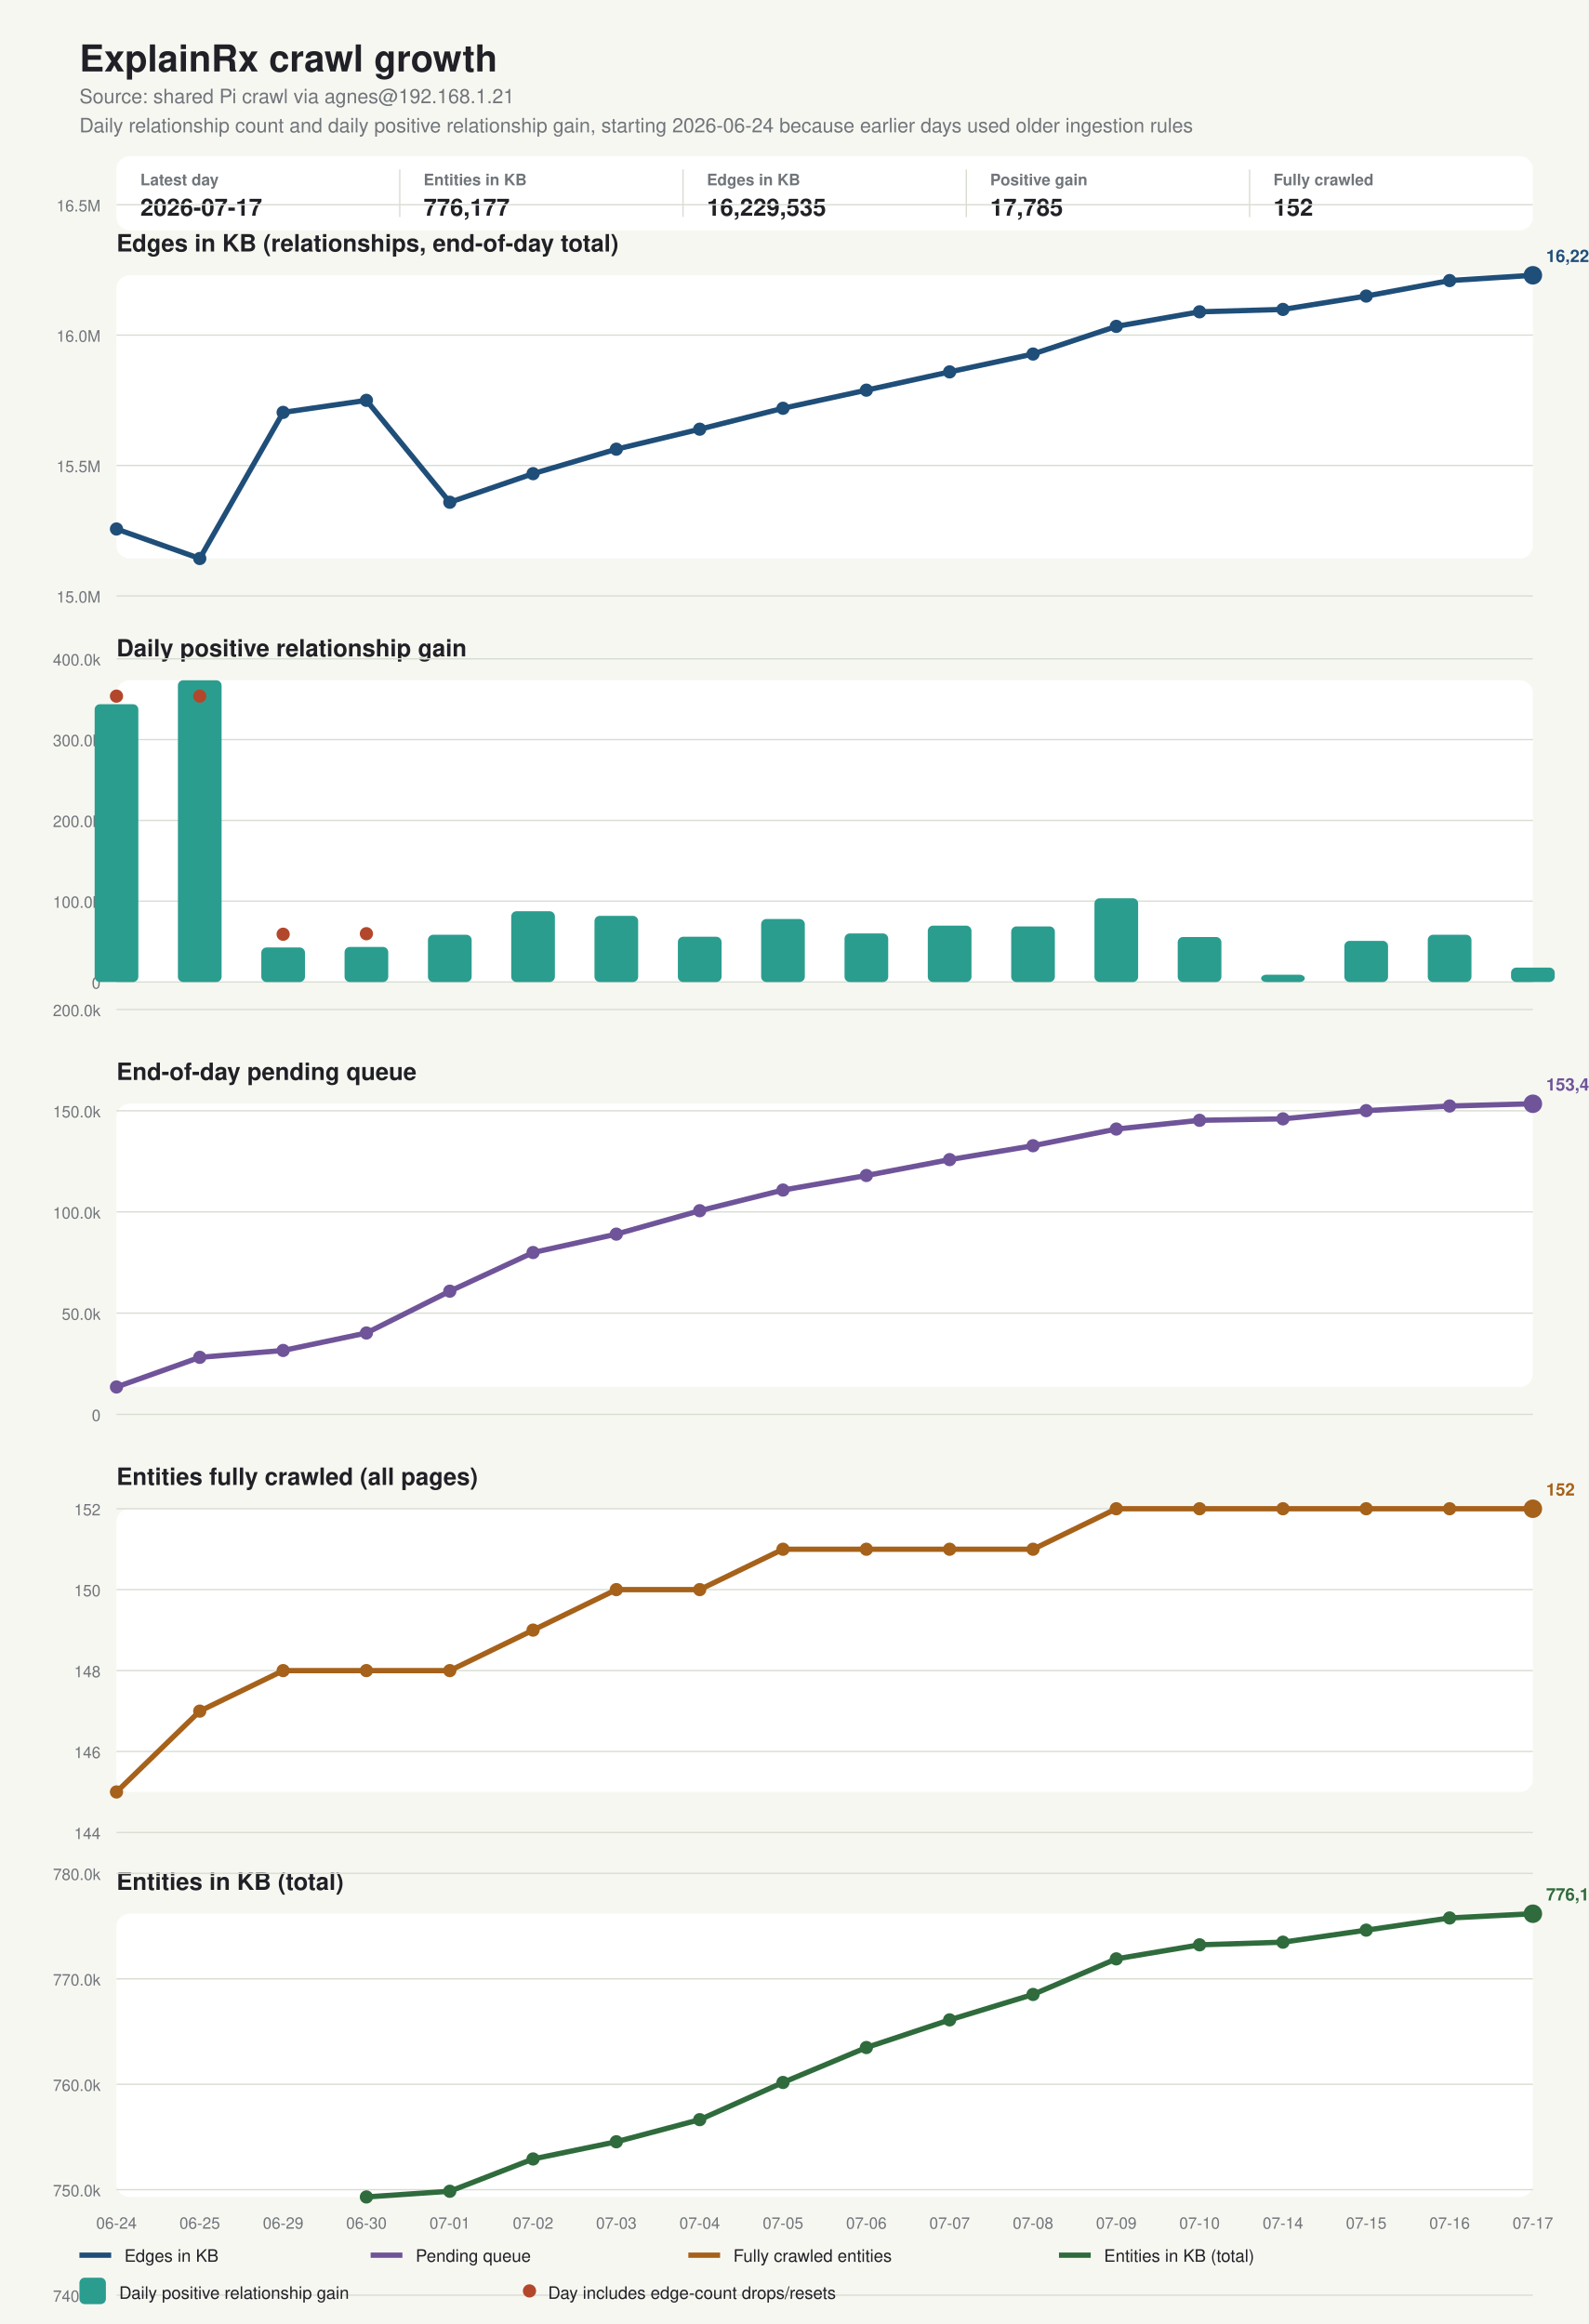
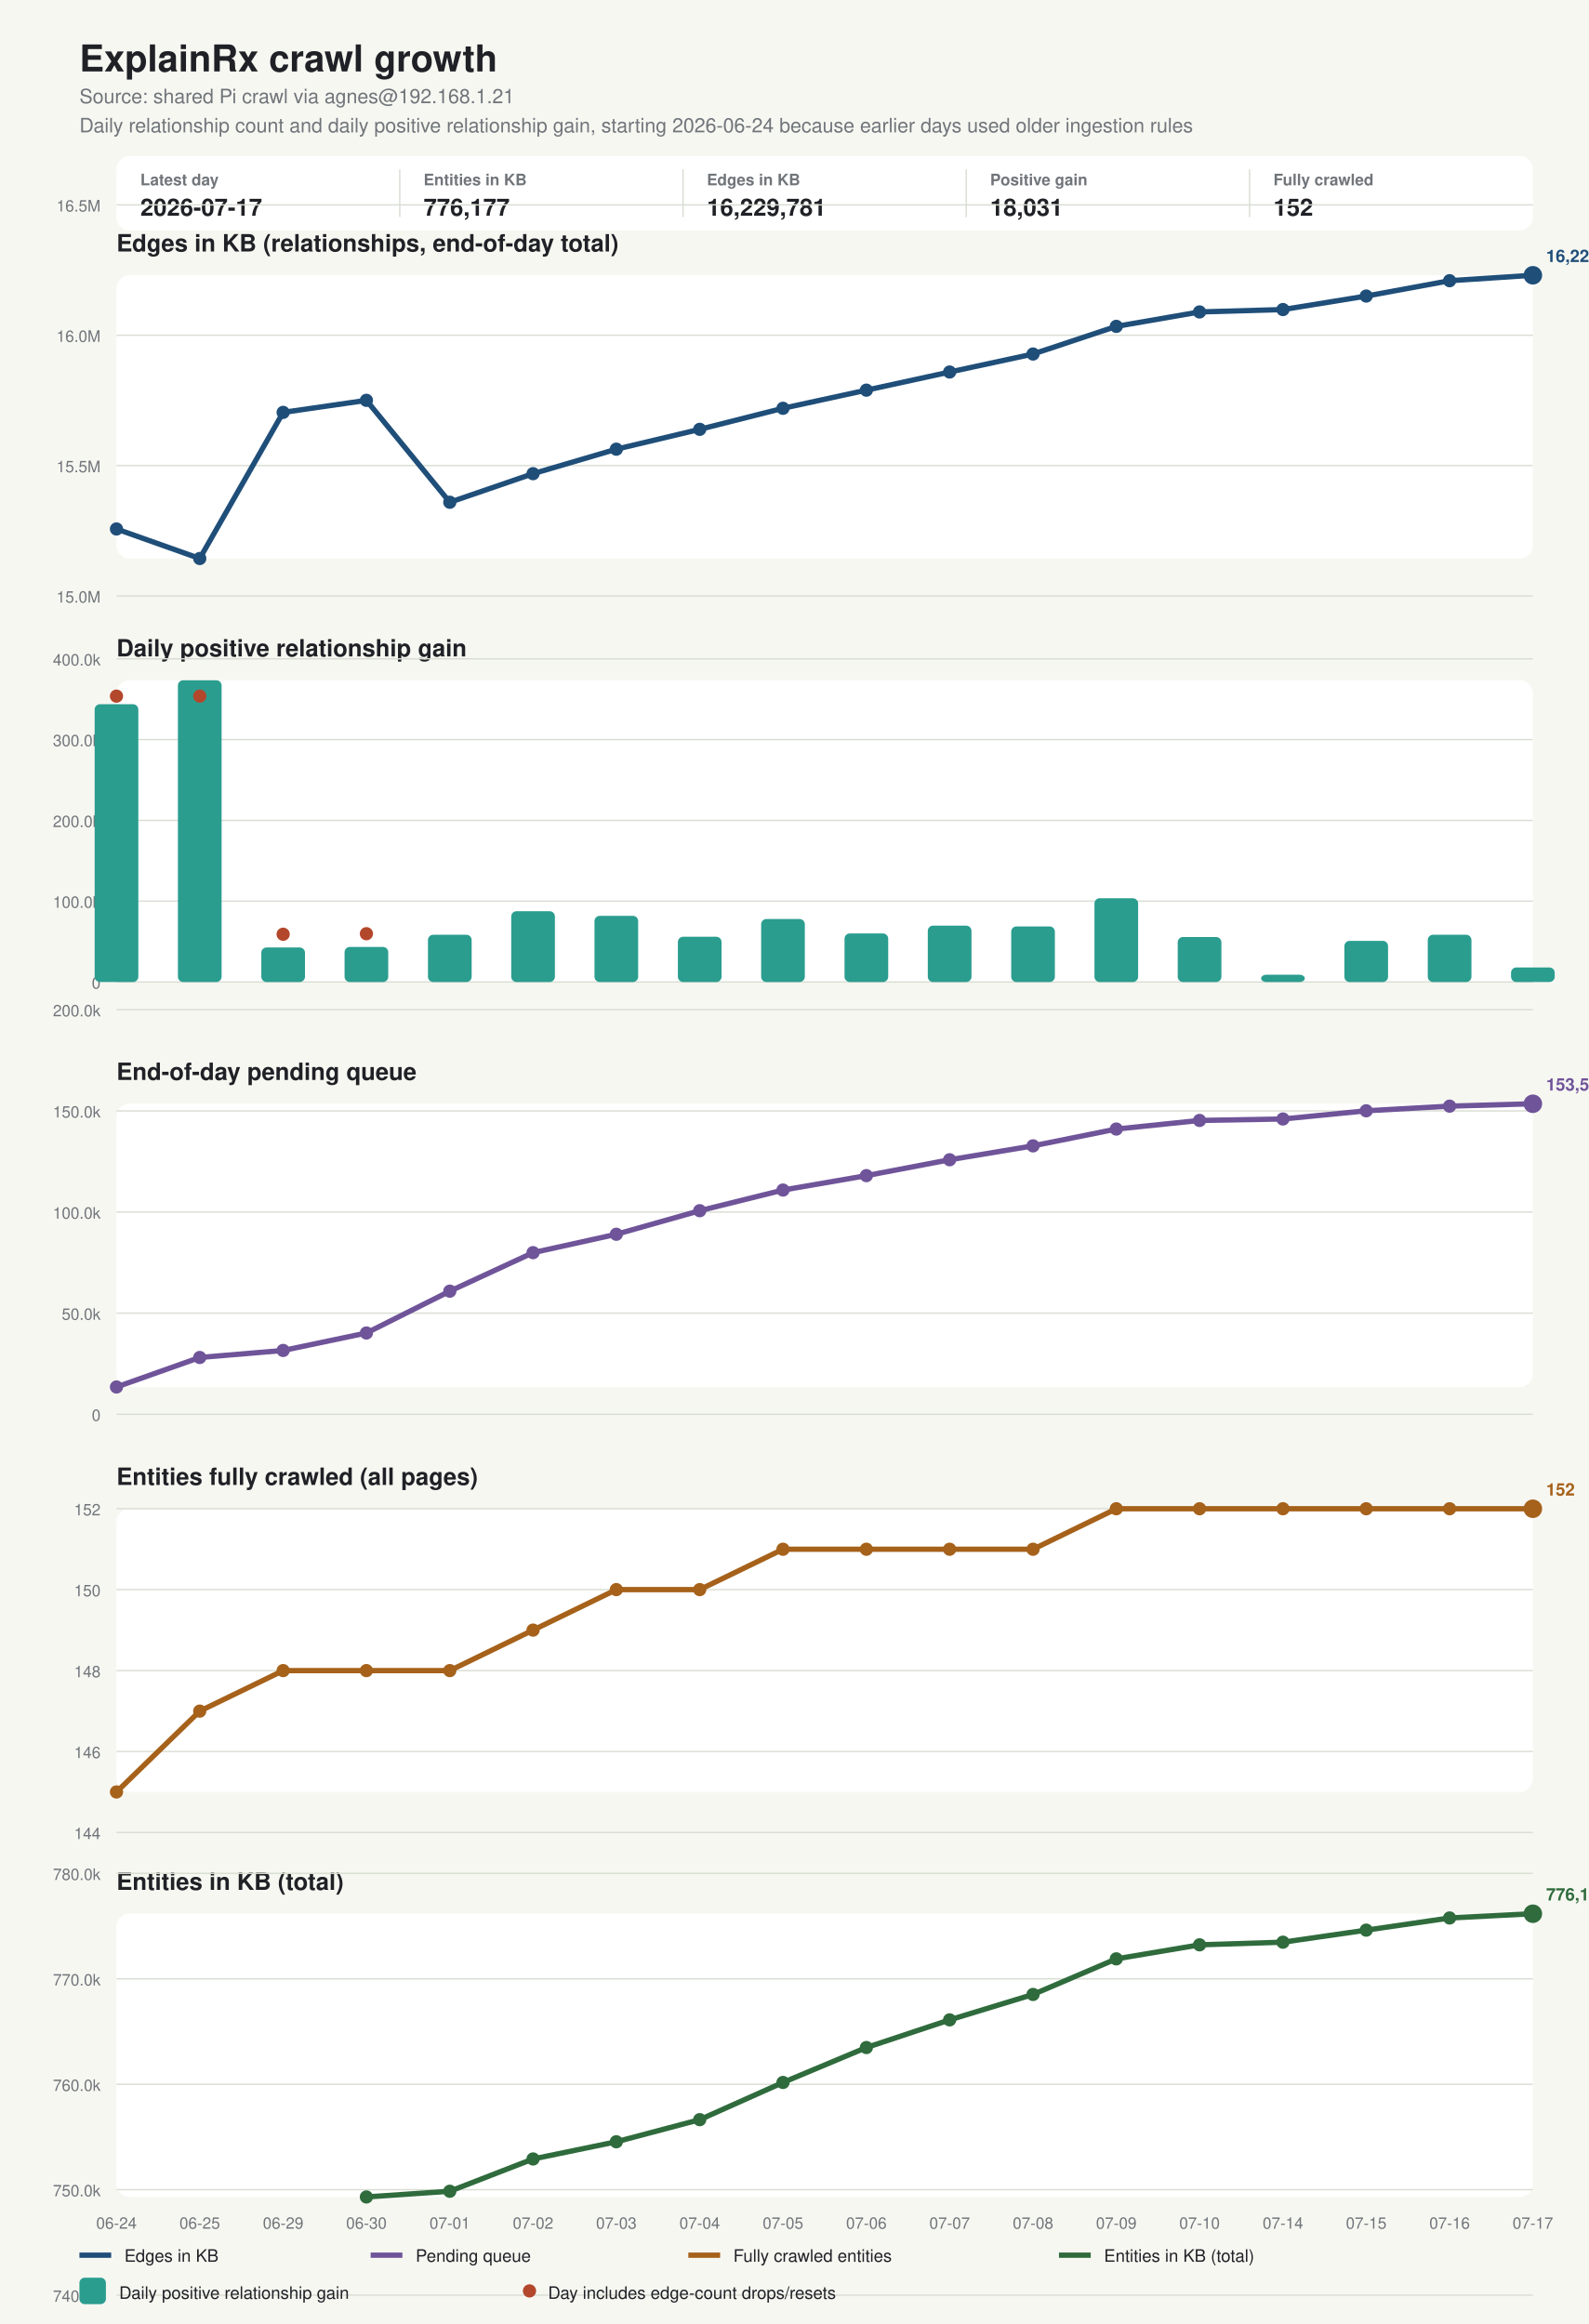
<svg xmlns="http://www.w3.org/2000/svg" width="1200" height="1756" viewBox="0 0 1200 1756">
  <rect width="100%" height="100%" fill="#f7f7f2" />
  <text x="60" y="54" font-family="Helvetica, Arial, sans-serif" font-size="28" font-weight="700" fill="#202126">ExplainRx crawl growth</text>
  <text x="60" y="78" font-family="Helvetica, Arial, sans-serif" font-size="15" fill="#70757a">Source: shared Pi crawl via agnes@192.168.1.21</text>
  <text x="60" y="100" font-family="Helvetica, Arial, sans-serif" font-size="15" fill="#70757a">Daily relationship count and daily positive relationship gain, starting 2026-06-24 because earlier days used older ingestion rules</text>
  <rect x="88" y="118" width="1070" height="56" fill="#ffffff" rx="10" />
  <rect x="88" y="208" width="1070" height="214" fill="#ffffff" rx="10" />
  <rect x="88" y="514" width="1070" height="228" fill="#ffffff" rx="10" />
  <rect x="88" y="834" width="1070" height="214" fill="#ffffff" rx="10" />
  <rect x="88" y="1140" width="1070" height="214" fill="#ffffff" rx="10" />
  <rect x="88" y="1446" width="1070" height="214" fill="#ffffff" rx="10" />
  <text x="88" y="190" font-family="Helvetica, Arial, sans-serif" font-size="18" font-weight="700" fill="#202126">Edges in KB (relationships, end-of-day total)</text>
  <text x="88" y="496" font-family="Helvetica, Arial, sans-serif" font-size="18" font-weight="700" fill="#202126">Daily positive relationship gain</text>
  <text x="88" y="816" font-family="Helvetica, Arial, sans-serif" font-size="18" font-weight="700" fill="#202126">End-of-day pending queue</text>
  <text x="88" y="1122" font-family="Helvetica, Arial, sans-serif" font-size="18" font-weight="700" fill="#202126">Entities fully crawled (all pages)</text>
  <text x="88" y="1428" font-family="Helvetica, Arial, sans-serif" font-size="18" font-weight="700" fill="#202126">Entities in KB (total)</text>
  <text x="106.0" y="140" font-family="Helvetica, Arial, sans-serif" font-size="12" font-weight="700" fill="#70757a">Latest day</text>
  <text x="106.0" y="163" font-family="Helvetica, Arial, sans-serif" font-size="18" font-weight="700" fill="#202126">2026-07-17</text>
  <line x1="302.0" y1="128" x2="302.0" y2="164" stroke="#d8ddd2" stroke-width="1" />
  <text x="320.0" y="140" font-family="Helvetica, Arial, sans-serif" font-size="12" font-weight="700" fill="#70757a">Entities in KB</text>
  <text x="320.0" y="163" font-family="Helvetica, Arial, sans-serif" font-size="18" font-weight="700" fill="#202126">776,177</text>
  <line x1="516.0" y1="128" x2="516.0" y2="164" stroke="#d8ddd2" stroke-width="1" />
  <text x="534.0" y="140" font-family="Helvetica, Arial, sans-serif" font-size="12" font-weight="700" fill="#70757a">Edges in KB</text>
-   <text x="534.0" y="163" font-family="Helvetica, Arial, sans-serif" font-size="18" font-weight="700" fill="#202126">16,229,535</text>
+   <text x="534.0" y="163" font-family="Helvetica, Arial, sans-serif" font-size="18" font-weight="700" fill="#202126">16,229,781</text>
  <line x1="730.0" y1="128" x2="730.0" y2="164" stroke="#d8ddd2" stroke-width="1" />
  <text x="748.0" y="140" font-family="Helvetica, Arial, sans-serif" font-size="12" font-weight="700" fill="#70757a">Positive gain</text>
-   <text x="748.0" y="163" font-family="Helvetica, Arial, sans-serif" font-size="18" font-weight="700" fill="#202126">17,785</text>
+   <text x="748.0" y="163" font-family="Helvetica, Arial, sans-serif" font-size="18" font-weight="700" fill="#202126">18,031</text>
  <line x1="944.0" y1="128" x2="944.0" y2="164" stroke="#d8ddd2" stroke-width="1" />
  <text x="962.0" y="140" font-family="Helvetica, Arial, sans-serif" font-size="12" font-weight="700" fill="#70757a">Fully crawled</text>
  <text x="962.0" y="163" font-family="Helvetica, Arial, sans-serif" font-size="18" font-weight="700" fill="#202126">152</text>
  <line x1="88" y1="450.3" x2="1158" y2="450.3" stroke="#d8ddd2" stroke-width="1" />
  <text x="76" y="455.3" text-anchor="end" font-family="Helvetica, Arial, sans-serif" font-size="12" fill="#70757a">15.0M</text>
-   <line x1="88" y1="351.7" x2="1158" y2="351.7" stroke="#d8ddd2" stroke-width="1" />
-   <text x="76" y="356.7" text-anchor="end" font-family="Helvetica, Arial, sans-serif" font-size="12" fill="#70757a">15.5M</text>
-   <line x1="88" y1="253.2" x2="1158" y2="253.2" stroke="#d8ddd2" stroke-width="1" />
-   <text x="76" y="258.2" text-anchor="end" font-family="Helvetica, Arial, sans-serif" font-size="12" fill="#70757a">16.0M</text>
-   <line x1="88" y1="154.7" x2="1158" y2="154.7" stroke="#d8ddd2" stroke-width="1" />
-   <text x="76" y="159.7" text-anchor="end" font-family="Helvetica, Arial, sans-serif" font-size="12" fill="#70757a">16.5M</text>
+   <line x1="88" y1="351.8" x2="1158" y2="351.8" stroke="#d8ddd2" stroke-width="1" />
+   <text x="76" y="356.8" text-anchor="end" font-family="Helvetica, Arial, sans-serif" font-size="12" fill="#70757a">15.5M</text>
+   <line x1="88" y1="253.3" x2="1158" y2="253.3" stroke="#d8ddd2" stroke-width="1" />
+   <text x="76" y="258.3" text-anchor="end" font-family="Helvetica, Arial, sans-serif" font-size="12" fill="#70757a">16.0M</text>
+   <line x1="88" y1="154.8" x2="1158" y2="154.8" stroke="#d8ddd2" stroke-width="1" />
+   <text x="76" y="159.8" text-anchor="end" font-family="Helvetica, Arial, sans-serif" font-size="12" fill="#70757a">16.5M</text>
  <line x1="88" y1="742.0" x2="1158" y2="742.0" stroke="#d8ddd2" stroke-width="1" />
  <text x="76" y="747.0" text-anchor="end" font-family="Helvetica, Arial, sans-serif" font-size="12" fill="#70757a">0</text>
  <line x1="88" y1="680.9" x2="1158" y2="680.9" stroke="#d8ddd2" stroke-width="1" />
  <text x="76" y="685.9" text-anchor="end" font-family="Helvetica, Arial, sans-serif" font-size="12" fill="#70757a">100.0k</text>
  <line x1="88" y1="619.9" x2="1158" y2="619.9" stroke="#d8ddd2" stroke-width="1" />
  <text x="76" y="624.9" text-anchor="end" font-family="Helvetica, Arial, sans-serif" font-size="12" fill="#70757a">200.0k</text>
  <line x1="88" y1="558.8" x2="1158" y2="558.8" stroke="#d8ddd2" stroke-width="1" />
  <text x="76" y="563.8" text-anchor="end" font-family="Helvetica, Arial, sans-serif" font-size="12" fill="#70757a">300.0k</text>
  <line x1="88" y1="497.8" x2="1158" y2="497.8" stroke="#d8ddd2" stroke-width="1" />
  <text x="76" y="502.8" text-anchor="end" font-family="Helvetica, Arial, sans-serif" font-size="12" fill="#70757a">400.0k</text>
-   <line x1="88" y1="1068.7" x2="1158" y2="1068.7" stroke="#d8ddd2" stroke-width="1" />
-   <text x="76" y="1073.7" text-anchor="end" font-family="Helvetica, Arial, sans-serif" font-size="12" fill="#70757a">0</text>
+   <line x1="88" y1="1068.6" x2="1158" y2="1068.6" stroke="#d8ddd2" stroke-width="1" />
+   <text x="76" y="1073.6" text-anchor="end" font-family="Helvetica, Arial, sans-serif" font-size="12" fill="#70757a">0</text>
  <line x1="88" y1="992.2" x2="1158" y2="992.2" stroke="#d8ddd2" stroke-width="1" />
  <text x="76" y="997.2" text-anchor="end" font-family="Helvetica, Arial, sans-serif" font-size="12" fill="#70757a">50.0k</text>
-   <line x1="88" y1="915.7" x2="1158" y2="915.7" stroke="#d8ddd2" stroke-width="1" />
-   <text x="76" y="920.7" text-anchor="end" font-family="Helvetica, Arial, sans-serif" font-size="12" fill="#70757a">100.0k</text>
-   <line x1="88" y1="839.3" x2="1158" y2="839.3" stroke="#d8ddd2" stroke-width="1" />
-   <text x="76" y="844.3" text-anchor="end" font-family="Helvetica, Arial, sans-serif" font-size="12" fill="#70757a">150.0k</text>
-   <line x1="88" y1="762.8" x2="1158" y2="762.8" stroke="#d8ddd2" stroke-width="1" />
-   <text x="76" y="767.8" text-anchor="end" font-family="Helvetica, Arial, sans-serif" font-size="12" fill="#70757a">200.0k</text>
+   <line x1="88" y1="915.8" x2="1158" y2="915.8" stroke="#d8ddd2" stroke-width="1" />
+   <text x="76" y="920.8" text-anchor="end" font-family="Helvetica, Arial, sans-serif" font-size="12" fill="#70757a">100.0k</text>
+   <line x1="88" y1="839.4" x2="1158" y2="839.4" stroke="#d8ddd2" stroke-width="1" />
+   <text x="76" y="844.4" text-anchor="end" font-family="Helvetica, Arial, sans-serif" font-size="12" fill="#70757a">150.0k</text>
+   <line x1="88" y1="762.9" x2="1158" y2="762.9" stroke="#d8ddd2" stroke-width="1" />
+   <text x="76" y="767.9" text-anchor="end" font-family="Helvetica, Arial, sans-serif" font-size="12" fill="#70757a">200.0k</text>
  <line x1="88" y1="1384.6" x2="1158" y2="1384.6" stroke="#d8ddd2" stroke-width="1" />
  <text x="76" y="1389.6" text-anchor="end" font-family="Helvetica, Arial, sans-serif" font-size="12" fill="#70757a">144</text>
  <line x1="88" y1="1323.4" x2="1158" y2="1323.4" stroke="#d8ddd2" stroke-width="1" />
  <text x="76" y="1328.4" text-anchor="end" font-family="Helvetica, Arial, sans-serif" font-size="12" fill="#70757a">146</text>
  <line x1="88" y1="1262.3" x2="1158" y2="1262.3" stroke="#d8ddd2" stroke-width="1" />
  <text x="76" y="1267.3" text-anchor="end" font-family="Helvetica, Arial, sans-serif" font-size="12" fill="#70757a">148</text>
  <line x1="88" y1="1201.1" x2="1158" y2="1201.1" stroke="#d8ddd2" stroke-width="1" />
  <text x="76" y="1206.1" text-anchor="end" font-family="Helvetica, Arial, sans-serif" font-size="12" fill="#70757a">150</text>
  <line x1="88" y1="1140.0" x2="1158" y2="1140.0" stroke="#d8ddd2" stroke-width="1" />
  <text x="76" y="1145.0" text-anchor="end" font-family="Helvetica, Arial, sans-serif" font-size="12" fill="#70757a">152</text>
  <line x1="88" y1="1734.2" x2="1158" y2="1734.2" stroke="#d8ddd2" stroke-width="1" />
  <text x="76" y="1739.2" text-anchor="end" font-family="Helvetica, Arial, sans-serif" font-size="12" fill="#70757a">740.0k</text>
  <line x1="88" y1="1654.5" x2="1158" y2="1654.5" stroke="#d8ddd2" stroke-width="1" />
  <text x="76" y="1659.5" text-anchor="end" font-family="Helvetica, Arial, sans-serif" font-size="12" fill="#70757a">750.0k</text>
  <line x1="88" y1="1574.9" x2="1158" y2="1574.9" stroke="#d8ddd2" stroke-width="1" />
  <text x="76" y="1579.9" text-anchor="end" font-family="Helvetica, Arial, sans-serif" font-size="12" fill="#70757a">760.0k</text>
  <line x1="88" y1="1495.2" x2="1158" y2="1495.2" stroke="#d8ddd2" stroke-width="1" />
  <text x="76" y="1500.2" text-anchor="end" font-family="Helvetica, Arial, sans-serif" font-size="12" fill="#70757a">770.0k</text>
  <line x1="88" y1="1415.5" x2="1158" y2="1415.5" stroke="#d8ddd2" stroke-width="1" />
  <text x="76" y="1420.5" text-anchor="end" font-family="Helvetica, Arial, sans-serif" font-size="12" fill="#70757a">780.0k</text>
-   <path d="M 88.0 399.7 L 150.9 422.0 L 213.9 311.6 L 276.8 302.5 L 339.8 379.5 L 402.7 357.9 L 465.6 339.4 L 528.6 324.3 L 591.5 308.5 L 654.5 294.8 L 717.4 281.0 L 780.4 267.5 L 843.3 246.6 L 906.2 235.6 L 969.2 233.8 L 1032.1 223.7 L 1095.1 212.0 L 1158.0 208.0" fill="none" stroke="#1f4e79" stroke-width="4" stroke-linecap="round" stroke-linejoin="round" />
+   <path d="M 88.0 399.7 L 150.9 422.0 L 213.9 311.6 L 276.8 302.5 L 339.8 379.5 L 402.7 357.9 L 465.6 339.4 L 528.6 324.4 L 591.5 308.5 L 654.5 294.8 L 717.4 281.1 L 780.4 267.5 L 843.3 246.6 L 906.2 235.7 L 969.2 233.9 L 1032.1 223.7 L 1095.1 212.1 L 1158.0 208.0" fill="none" stroke="#1f4e79" stroke-width="4" stroke-linecap="round" stroke-linejoin="round" />
  <circle cx="88.0" cy="399.7" r="5" fill="#1f4e79" />
  <circle cx="150.9" cy="422.0" r="5" fill="#1f4e79" />
  <circle cx="213.9" cy="311.6" r="5" fill="#1f4e79" />
  <circle cx="276.8" cy="302.5" r="5" fill="#1f4e79" />
  <circle cx="339.8" cy="379.5" r="5" fill="#1f4e79" />
  <circle cx="402.7" cy="357.9" r="5" fill="#1f4e79" />
  <circle cx="465.6" cy="339.4" r="5" fill="#1f4e79" />
-   <circle cx="528.6" cy="324.3" r="5" fill="#1f4e79" />
+   <circle cx="528.6" cy="324.4" r="5" fill="#1f4e79" />
  <circle cx="591.5" cy="308.5" r="5" fill="#1f4e79" />
  <circle cx="654.5" cy="294.8" r="5" fill="#1f4e79" />
-   <circle cx="717.4" cy="281.0" r="5" fill="#1f4e79" />
+   <circle cx="717.4" cy="281.1" r="5" fill="#1f4e79" />
  <circle cx="780.4" cy="267.5" r="5" fill="#1f4e79" />
  <circle cx="843.3" cy="246.6" r="5" fill="#1f4e79" />
-   <circle cx="906.2" cy="235.6" r="5" fill="#1f4e79" />
-   <circle cx="969.2" cy="233.8" r="5" fill="#1f4e79" />
+   <circle cx="906.2" cy="235.7" r="5" fill="#1f4e79" />
+   <circle cx="969.2" cy="233.9" r="5" fill="#1f4e79" />
  <circle cx="1032.1" cy="223.7" r="5" fill="#1f4e79" />
-   <circle cx="1095.1" cy="212.0" r="5" fill="#1f4e79" />
+   <circle cx="1095.1" cy="212.1" r="5" fill="#1f4e79" />
  <circle cx="1158.0" cy="208.0" r="7" fill="#1f4e79" />
-   <text x="1168.0" y="198.0" font-family="Helvetica, Arial, sans-serif" font-size="13" font-weight="700" fill="#1f4e79">16,229,535</text>
+   <text x="1168.0" y="198.0" font-family="Helvetica, Arial, sans-serif" font-size="13" font-weight="700" fill="#1f4e79">16,229,781</text>
  <rect x="71.5" y="532.1" width="33" height="209.9" rx="4" fill="#2a9d8f" />
  <circle cx="88.0" cy="526.0" r="5" fill="#b3472c" />
  <rect x="134.4" y="514.0" width="33" height="228.0" rx="4" fill="#2a9d8f" />
  <circle cx="150.9" cy="526.0" r="5" fill="#b3472c" />
  <rect x="197.4" y="715.9" width="33" height="26.1" rx="4" fill="#2a9d8f" />
  <circle cx="213.9" cy="705.9" r="5" fill="#b3472c" />
  <rect x="260.3" y="715.5" width="33" height="26.5" rx="4" fill="#2a9d8f" />
  <circle cx="276.8" cy="705.5" r="5" fill="#b3472c" />
  <rect x="323.3" y="706.3" width="33" height="35.7" rx="4" fill="#2a9d8f" />
  <rect x="386.2" y="688.5" width="33" height="53.5" rx="4" fill="#2a9d8f" />
  <rect x="449.1" y="692.0" width="33" height="50.0" rx="4" fill="#2a9d8f" />
  <rect x="512.1" y="707.8" width="33" height="34.2" rx="4" fill="#2a9d8f" />
  <rect x="575.0" y="694.4" width="33" height="47.6" rx="4" fill="#2a9d8f" />
  <rect x="638.0" y="705.3" width="33" height="36.7" rx="4" fill="#2a9d8f" />
  <rect x="700.9" y="699.4" width="33" height="42.6" rx="4" fill="#2a9d8f" />
  <rect x="763.9" y="700.0" width="33" height="42.0" rx="4" fill="#2a9d8f" />
  <rect x="826.8" y="678.7" width="33" height="63.3" rx="4" fill="#2a9d8f" />
  <rect x="889.7" y="708.0" width="33" height="34.0" rx="4" fill="#2a9d8f" />
  <rect x="952.7" y="736.5" width="33" height="5.5" rx="4" fill="#2a9d8f" />
  <rect x="1015.6" y="710.9" width="33" height="31.1" rx="4" fill="#2a9d8f" />
  <rect x="1078.6" y="706.3" width="33" height="35.7" rx="4" fill="#2a9d8f" />
-   <rect x="1141.5" y="731.1" width="33" height="10.9" rx="4" fill="#2a9d8f" />
-   <path d="M 88.0 1048.0 L 150.9 1025.6 L 213.9 1020.4 L 276.8 1007.2 L 339.8 975.6 L 402.7 946.4 L 465.6 932.5 L 528.6 914.8 L 591.5 899.2 L 654.5 888.2 L 717.4 876.2 L 780.4 865.7 L 843.3 853.1 L 906.2 846.5 L 969.2 845.4 L 1032.1 839.2 L 1095.1 835.7 L 1158.0 834.0" fill="none" stroke="#6f5499" stroke-width="4" stroke-linecap="round" stroke-linejoin="round" />
+   <rect x="1141.5" y="731.0" width="33" height="11.0" rx="4" fill="#2a9d8f" />
+   <path d="M 88.0 1048.0 L 150.9 1025.7 L 213.9 1020.4 L 276.8 1007.2 L 339.8 975.6 L 402.7 946.5 L 465.6 932.6 L 528.6 914.8 L 591.5 899.2 L 654.5 888.3 L 717.4 876.3 L 780.4 865.8 L 843.3 853.1 L 906.2 846.6 L 969.2 845.5 L 1032.1 839.3 L 1095.1 835.8 L 1158.0 834.0" fill="none" stroke="#6f5499" stroke-width="4" stroke-linecap="round" stroke-linejoin="round" />
  <circle cx="88.0" cy="1048.0" r="5" fill="#6f5499" />
-   <circle cx="150.9" cy="1025.6" r="5" fill="#6f5499" />
+   <circle cx="150.9" cy="1025.7" r="5" fill="#6f5499" />
  <circle cx="213.9" cy="1020.4" r="5" fill="#6f5499" />
  <circle cx="276.8" cy="1007.2" r="5" fill="#6f5499" />
  <circle cx="339.8" cy="975.6" r="5" fill="#6f5499" />
-   <circle cx="402.7" cy="946.4" r="5" fill="#6f5499" />
-   <circle cx="465.6" cy="932.5" r="5" fill="#6f5499" />
+   <circle cx="402.7" cy="946.5" r="5" fill="#6f5499" />
+   <circle cx="465.6" cy="932.6" r="5" fill="#6f5499" />
  <circle cx="528.6" cy="914.8" r="5" fill="#6f5499" />
  <circle cx="591.5" cy="899.2" r="5" fill="#6f5499" />
-   <circle cx="654.5" cy="888.2" r="5" fill="#6f5499" />
-   <circle cx="717.4" cy="876.2" r="5" fill="#6f5499" />
-   <circle cx="780.4" cy="865.7" r="5" fill="#6f5499" />
+   <circle cx="654.5" cy="888.3" r="5" fill="#6f5499" />
+   <circle cx="717.4" cy="876.3" r="5" fill="#6f5499" />
+   <circle cx="780.4" cy="865.8" r="5" fill="#6f5499" />
  <circle cx="843.3" cy="853.1" r="5" fill="#6f5499" />
-   <circle cx="906.2" cy="846.5" r="5" fill="#6f5499" />
-   <circle cx="969.2" cy="845.4" r="5" fill="#6f5499" />
-   <circle cx="1032.1" cy="839.2" r="5" fill="#6f5499" />
-   <circle cx="1095.1" cy="835.7" r="5" fill="#6f5499" />
+   <circle cx="906.2" cy="846.6" r="5" fill="#6f5499" />
+   <circle cx="969.2" cy="845.5" r="5" fill="#6f5499" />
+   <circle cx="1032.1" cy="839.3" r="5" fill="#6f5499" />
+   <circle cx="1095.1" cy="835.8" r="5" fill="#6f5499" />
  <circle cx="1158.0" cy="834.0" r="7" fill="#6f5499" />
-   <text x="1168.0" y="824.0" font-family="Helvetica, Arial, sans-serif" font-size="13" font-weight="700" fill="#6f5499">153,436</text>
+   <text x="1168.0" y="824.0" font-family="Helvetica, Arial, sans-serif" font-size="13" font-weight="700" fill="#6f5499">153,504</text>
  <path d="M 88.0 1354.0 L 150.9 1292.9 L 213.9 1262.3 L 276.8 1262.3 L 339.8 1262.3 L 402.7 1231.7 L 465.6 1201.1 L 528.6 1201.1 L 591.5 1170.6 L 654.5 1170.6 L 717.4 1170.6 L 780.4 1170.6 L 843.3 1140.0 L 906.2 1140.0 L 969.2 1140.0 L 1032.1 1140.0 L 1095.1 1140.0 L 1158.0 1140.0" fill="none" stroke="#a6611a" stroke-width="4" stroke-linecap="round" stroke-linejoin="round" />
  <circle cx="88.0" cy="1354.0" r="5" fill="#a6611a" />
  <circle cx="150.9" cy="1292.9" r="5" fill="#a6611a" />
  <circle cx="213.9" cy="1262.3" r="5" fill="#a6611a" />
  <circle cx="276.8" cy="1262.3" r="5" fill="#a6611a" />
  <circle cx="339.8" cy="1262.3" r="5" fill="#a6611a" />
  <circle cx="402.7" cy="1231.7" r="5" fill="#a6611a" />
  <circle cx="465.6" cy="1201.1" r="5" fill="#a6611a" />
  <circle cx="528.6" cy="1201.1" r="5" fill="#a6611a" />
  <circle cx="591.5" cy="1170.6" r="5" fill="#a6611a" />
  <circle cx="654.5" cy="1170.6" r="5" fill="#a6611a" />
  <circle cx="717.4" cy="1170.6" r="5" fill="#a6611a" />
  <circle cx="780.4" cy="1170.6" r="5" fill="#a6611a" />
  <circle cx="843.3" cy="1140.0" r="5" fill="#a6611a" />
  <circle cx="906.2" cy="1140.0" r="5" fill="#a6611a" />
  <circle cx="969.2" cy="1140.0" r="5" fill="#a6611a" />
  <circle cx="1032.1" cy="1140.0" r="5" fill="#a6611a" />
  <circle cx="1095.1" cy="1140.0" r="5" fill="#a6611a" />
  <circle cx="1158.0" cy="1140.0" r="7" fill="#a6611a" />
  <text x="1168.0" y="1130.0" font-family="Helvetica, Arial, sans-serif" font-size="13" font-weight="700" fill="#a6611a">152</text>
  <path d="M 276.8 1660.0 L 339.8 1655.7 L 402.7 1631.3 L 465.6 1618.3 L 528.6 1601.6 L 591.5 1573.5 L 654.5 1547.1 L 717.4 1526.2 L 780.4 1507.0 L 843.3 1480.1 L 906.2 1469.5 L 969.2 1467.5 L 1032.1 1458.4 L 1095.1 1449.2 L 1158.0 1446.0" fill="none" stroke="#2f6b3c" stroke-width="4" stroke-linecap="round" stroke-linejoin="round" />
  <circle cx="276.8" cy="1660.0" r="5" fill="#2f6b3c" />
  <circle cx="339.8" cy="1655.7" r="5" fill="#2f6b3c" />
  <circle cx="402.7" cy="1631.3" r="5" fill="#2f6b3c" />
  <circle cx="465.6" cy="1618.3" r="5" fill="#2f6b3c" />
  <circle cx="528.6" cy="1601.6" r="5" fill="#2f6b3c" />
  <circle cx="591.5" cy="1573.5" r="5" fill="#2f6b3c" />
  <circle cx="654.5" cy="1547.1" r="5" fill="#2f6b3c" />
  <circle cx="717.4" cy="1526.2" r="5" fill="#2f6b3c" />
  <circle cx="780.4" cy="1507.0" r="5" fill="#2f6b3c" />
  <circle cx="843.3" cy="1480.1" r="5" fill="#2f6b3c" />
  <circle cx="906.2" cy="1469.5" r="5" fill="#2f6b3c" />
  <circle cx="969.2" cy="1467.5" r="5" fill="#2f6b3c" />
  <circle cx="1032.1" cy="1458.4" r="5" fill="#2f6b3c" />
  <circle cx="1095.1" cy="1449.2" r="5" fill="#2f6b3c" />
  <circle cx="1158.0" cy="1446.0" r="7" fill="#2f6b3c" />
  <text x="1168.0" y="1436.0" font-family="Helvetica, Arial, sans-serif" font-size="13" font-weight="700" fill="#2f6b3c">776,177</text>
  <text x="88.0" y="1684" text-anchor="middle" font-family="Helvetica, Arial, sans-serif" font-size="12" fill="#70757a">06-24</text>
  <text x="150.9" y="1684" text-anchor="middle" font-family="Helvetica, Arial, sans-serif" font-size="12" fill="#70757a">06-25</text>
  <text x="213.9" y="1684" text-anchor="middle" font-family="Helvetica, Arial, sans-serif" font-size="12" fill="#70757a">06-29</text>
  <text x="276.8" y="1684" text-anchor="middle" font-family="Helvetica, Arial, sans-serif" font-size="12" fill="#70757a">06-30</text>
  <text x="339.8" y="1684" text-anchor="middle" font-family="Helvetica, Arial, sans-serif" font-size="12" fill="#70757a">07-01</text>
  <text x="402.7" y="1684" text-anchor="middle" font-family="Helvetica, Arial, sans-serif" font-size="12" fill="#70757a">07-02</text>
  <text x="465.6" y="1684" text-anchor="middle" font-family="Helvetica, Arial, sans-serif" font-size="12" fill="#70757a">07-03</text>
  <text x="528.6" y="1684" text-anchor="middle" font-family="Helvetica, Arial, sans-serif" font-size="12" fill="#70757a">07-04</text>
  <text x="591.5" y="1684" text-anchor="middle" font-family="Helvetica, Arial, sans-serif" font-size="12" fill="#70757a">07-05</text>
  <text x="654.5" y="1684" text-anchor="middle" font-family="Helvetica, Arial, sans-serif" font-size="12" fill="#70757a">07-06</text>
  <text x="717.4" y="1684" text-anchor="middle" font-family="Helvetica, Arial, sans-serif" font-size="12" fill="#70757a">07-07</text>
  <text x="780.4" y="1684" text-anchor="middle" font-family="Helvetica, Arial, sans-serif" font-size="12" fill="#70757a">07-08</text>
  <text x="843.3" y="1684" text-anchor="middle" font-family="Helvetica, Arial, sans-serif" font-size="12" fill="#70757a">07-09</text>
  <text x="906.2" y="1684" text-anchor="middle" font-family="Helvetica, Arial, sans-serif" font-size="12" fill="#70757a">07-10</text>
  <text x="969.2" y="1684" text-anchor="middle" font-family="Helvetica, Arial, sans-serif" font-size="12" fill="#70757a">07-14</text>
  <text x="1032.1" y="1684" text-anchor="middle" font-family="Helvetica, Arial, sans-serif" font-size="12" fill="#70757a">07-15</text>
  <text x="1095.1" y="1684" text-anchor="middle" font-family="Helvetica, Arial, sans-serif" font-size="12" fill="#70757a">07-16</text>
  <text x="1158.0" y="1684" text-anchor="middle" font-family="Helvetica, Arial, sans-serif" font-size="12" fill="#70757a">07-17</text>
  <line x1="60" y1="1704" x2="84" y2="1704" stroke="#1f4e79" stroke-width="4" />
  <text x="94" y="1709" font-family="Helvetica, Arial, sans-serif" font-size="13" fill="#202126">Edges in KB</text>
  <line x1="280" y1="1704" x2="304" y2="1704" stroke="#6f5499" stroke-width="4" />
  <text x="314" y="1709" font-family="Helvetica, Arial, sans-serif" font-size="13" fill="#202126">Pending queue</text>
  <line x1="520" y1="1704" x2="544" y2="1704" stroke="#a6611a" stroke-width="4" />
  <text x="554" y="1709" font-family="Helvetica, Arial, sans-serif" font-size="13" fill="#202126">Fully crawled entities</text>
  <line x1="800" y1="1704" x2="824" y2="1704" stroke="#2f6b3c" stroke-width="4" />
  <text x="834" y="1709" font-family="Helvetica, Arial, sans-serif" font-size="13" fill="#202126">Entities in KB (total)</text>
  <rect x="60" y="1721" width="20" height="20" rx="4" fill="#2a9d8f" />
  <text x="90" y="1737" font-family="Helvetica, Arial, sans-serif" font-size="13" fill="#202126">Daily positive relationship gain</text>
  <circle cx="400" cy="1731" r="5" fill="#b3472c" />
  <text x="414" y="1737" font-family="Helvetica, Arial, sans-serif" font-size="13" fill="#202126">Day includes edge-count drops/resets</text>
</svg>
